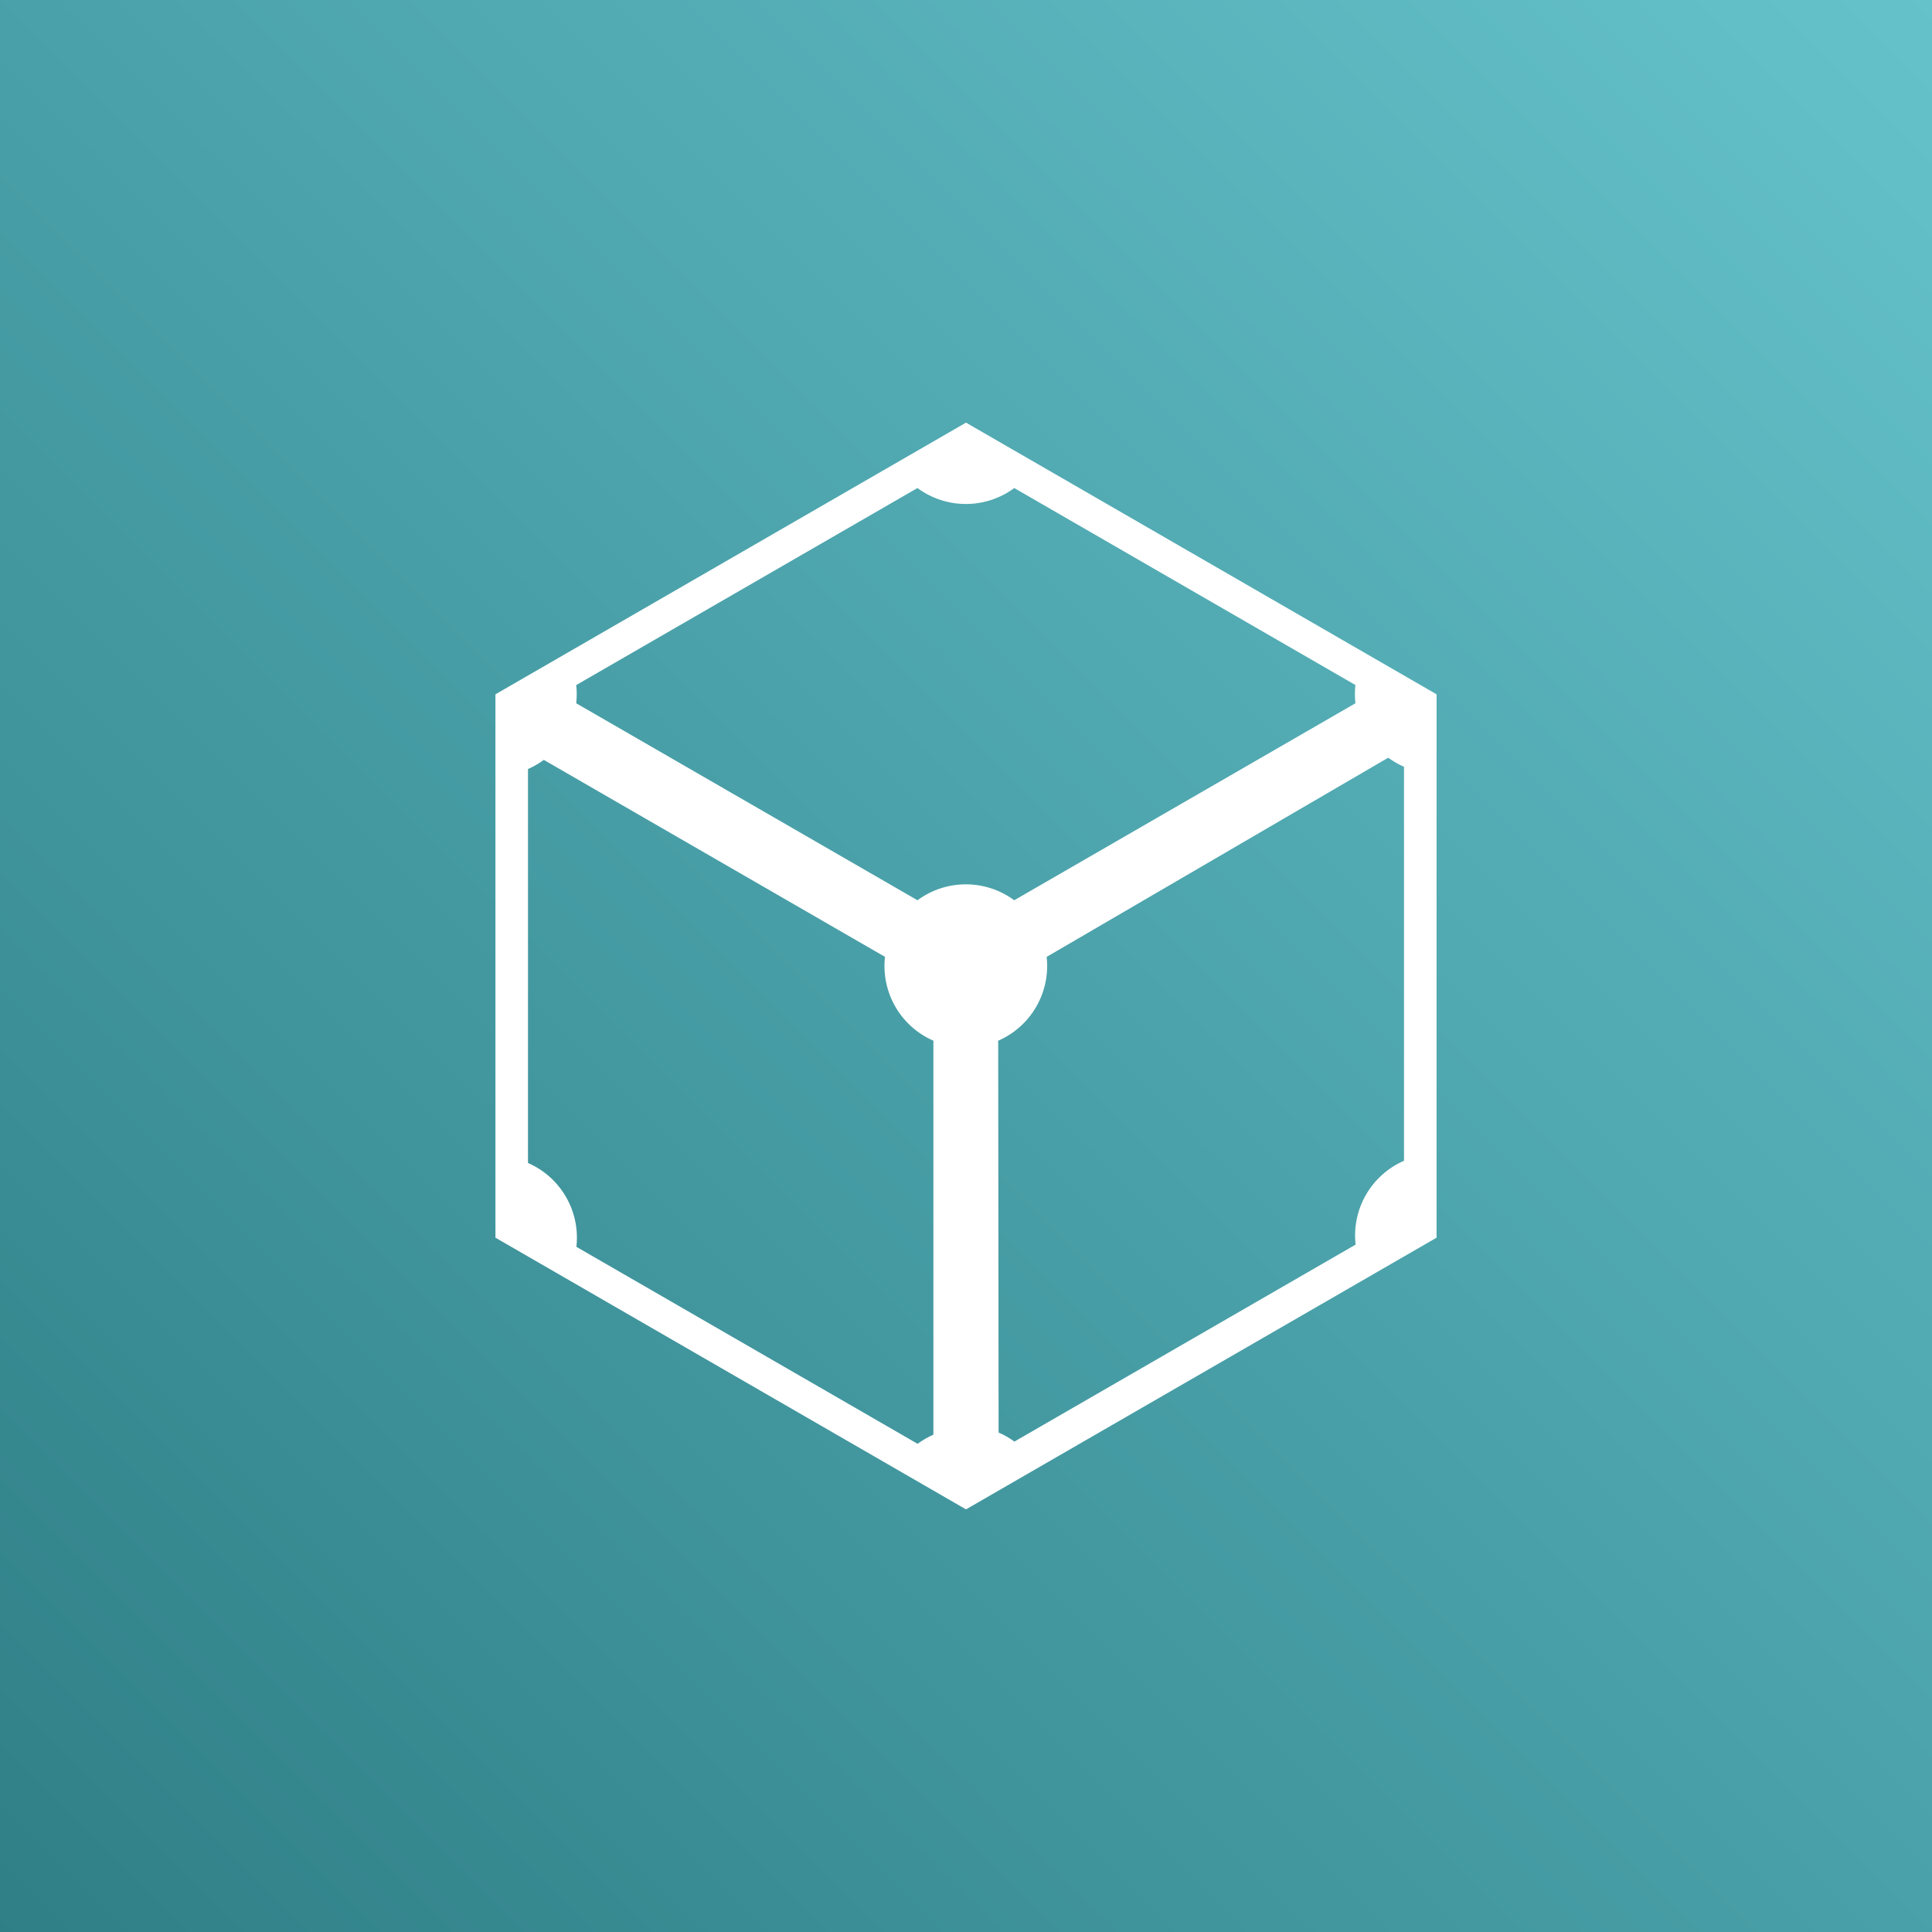
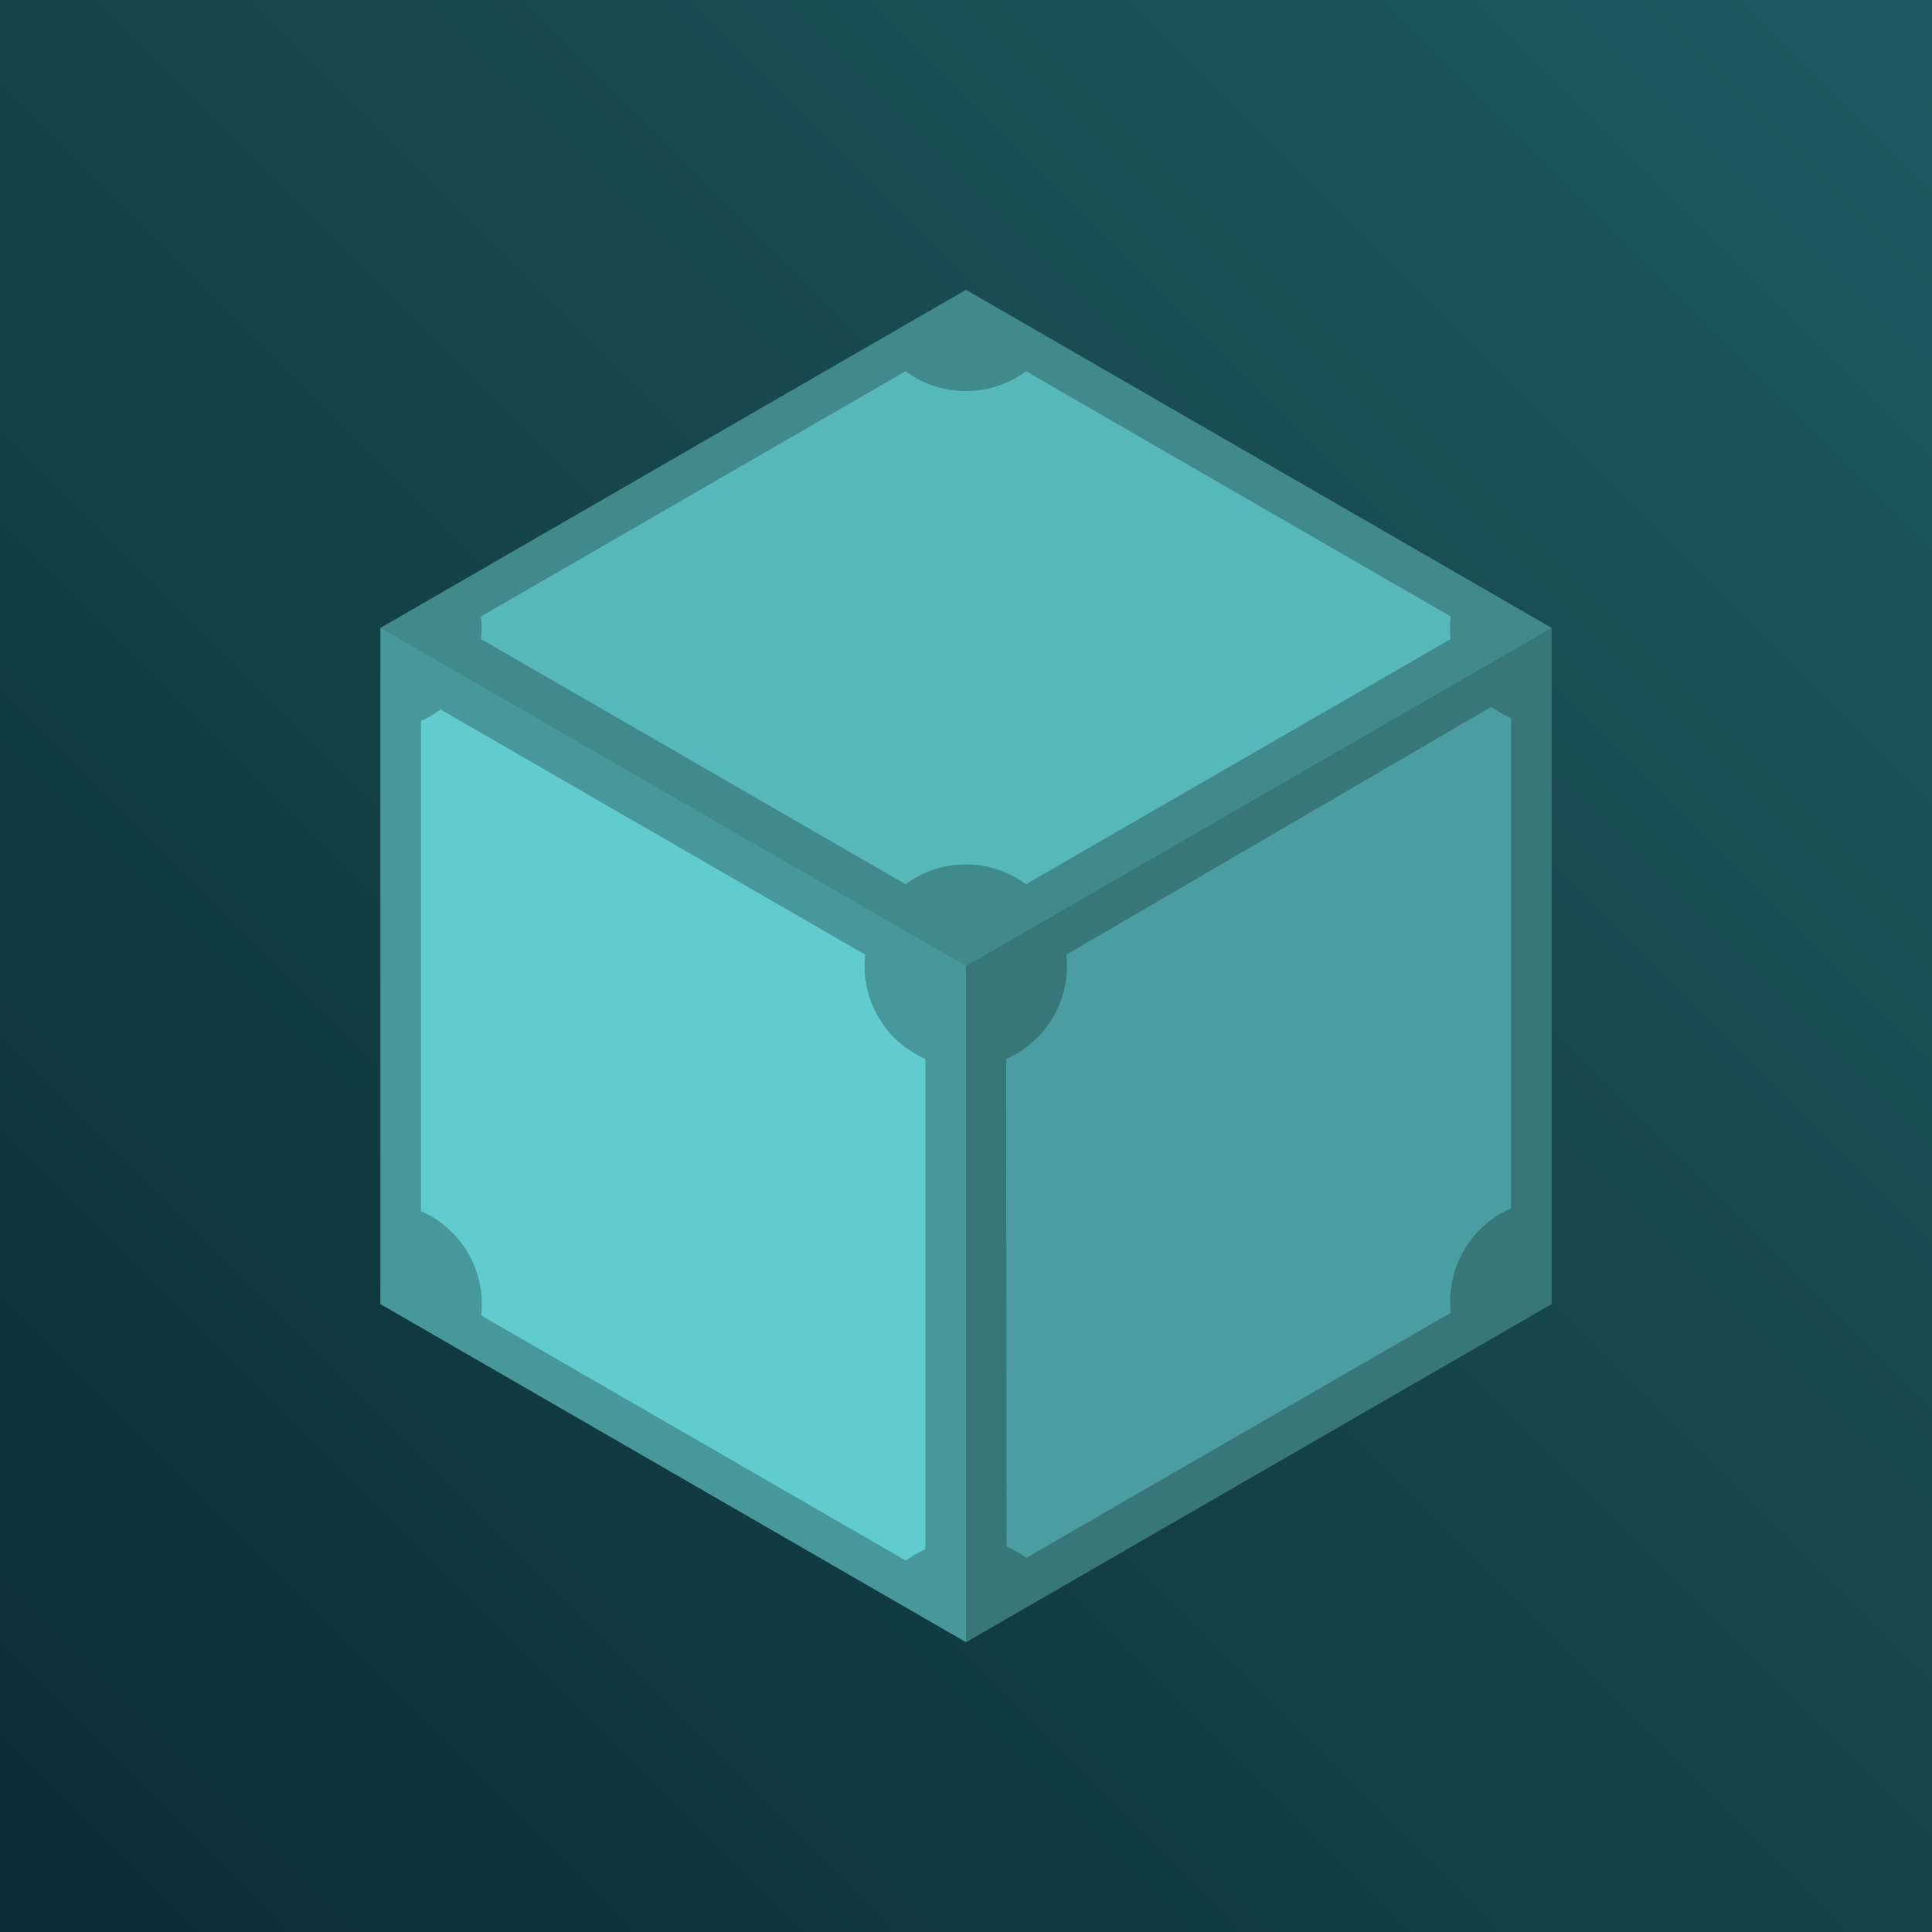
<svg xmlns="http://www.w3.org/2000/svg" viewBox="0 0 512 512" width="512" height="512">
  <defs>
    <linearGradient id="bg" x1="0%" x2="100%" y1="100%" y2="0%">
-       <stop offset="0%" stop-color="#2f7f86" />
-       <stop offset="100%" stop-color="#65C2CB" />
+       <stop offset="0%" stop-color="#0b2d33" />
+       <stop offset="100%" stop-color="#1f5a62" />
+     </linearGradient>
+     <linearGradient id="b" y2="771.51" gradientUnits="userSpaceOnUse" x2="527.72" y1="771.51" x1="84.315">
+       <stop stop-color="#4a9ea1" offset="0" />
+     </linearGradient>
+     <linearGradient id="a" y2="771.48" gradientUnits="userSpaceOnUse" x2="512.36" y1="771.48" x1="99.675">
+       <stop stop-color="#63d3d7" offset="0" />
    </linearGradient>
  </defs>
  <rect width="512" height="512" fill="url(#bg)" />
-   <g transform="translate(112,112) scale(12)">
-     <path fill="#fff" d="M12 0L1.608 6v12L12 24l10.392-6V6zm-1.073 1.445h.001a1.8 1.8 0 002.138 0l7.534 4.35a1.794 1.794 0 000 .403l-7.535 4.35a1.8 1.8 0 00-2.137 0l-7.536-4.35a1.795 1.795 0 000-.402zM21.324 7.4c.109.08.226.147.349.201v8.7a1.8 1.8 0 00-1.069 1.852l-7.535 4.35a1.8 1.8 0 00-.349-.2l-.009-8.653a1.8 1.8 0 001.07-1.851zm-18.648.048l7.535 4.35a1.8 1.8 0 001.069 1.852v8.7c-.124.054-.24.122-.349.202l-7.535-4.35a1.8 1.8 0 00-1.069-1.852v-8.7c.124-.054.24-.122.35-.202z" />
+   <g transform="translate(76.8,76.8) scale(0.7)">
+     <g transform="translate(-50.017 -515.51)">
+       <path d="m84.315 899.51 221.7 128 221.7-128v-256l-221.7-127.99-221.7 128z" fill="url(#b)" />
+       <path fill="url(#a)" d="m283.13 546.35-160.74 92.806c0.321 2.854 0.321 5.735 0 8.589l160.75 92.806c13.554-10.001 32.043-10.001 45.597 0l160.75-92.807c-0.321-2.854-0.323-5.734-0.001-8.588l-160.74-92.806c-13.554 10.001-32.044 10.001-45.599 0zm221.79 127.03-160.92 93.84c1.884 16.739-7.361 32.751-22.799 39.489l0.181 184.58c2.632 1.149 5.127 2.589 7.438 4.294l160.75-92.805c-1.884-16.739 7.361-32.752 22.799-39.49v-185.61c-2.632-1.149-5.128-2.589-7.439-4.294zm-397.81 1.032c-2.311 1.705-4.805 3.147-7.438 4.295v185.61c15.438 6.738 24.683 22.75 22.799 39.489l160.74 92.806c2.311-1.705 4.807-3.147 7.439-4.295v-185.61c-15.438-6.738-24.683-22.75-22.799-39.489l-160.74-92.81z" />
+     </g>
+     <g transform="translate(0 -196.66)">
+       <path d="m256 708.66 221.7-128v-256l-221.7 128v256z" fill-opacity=".251" />
+       <path d="m256 708.66v-256l-221.7-128v256l221.7 128z" fill-opacity=".039" />
+       <path d="m34.298 324.66 221.7 128 221.7-128-221.7-128-221.7 128z" fill-opacity=".13" />
+     </g>
  </g>
</svg>
